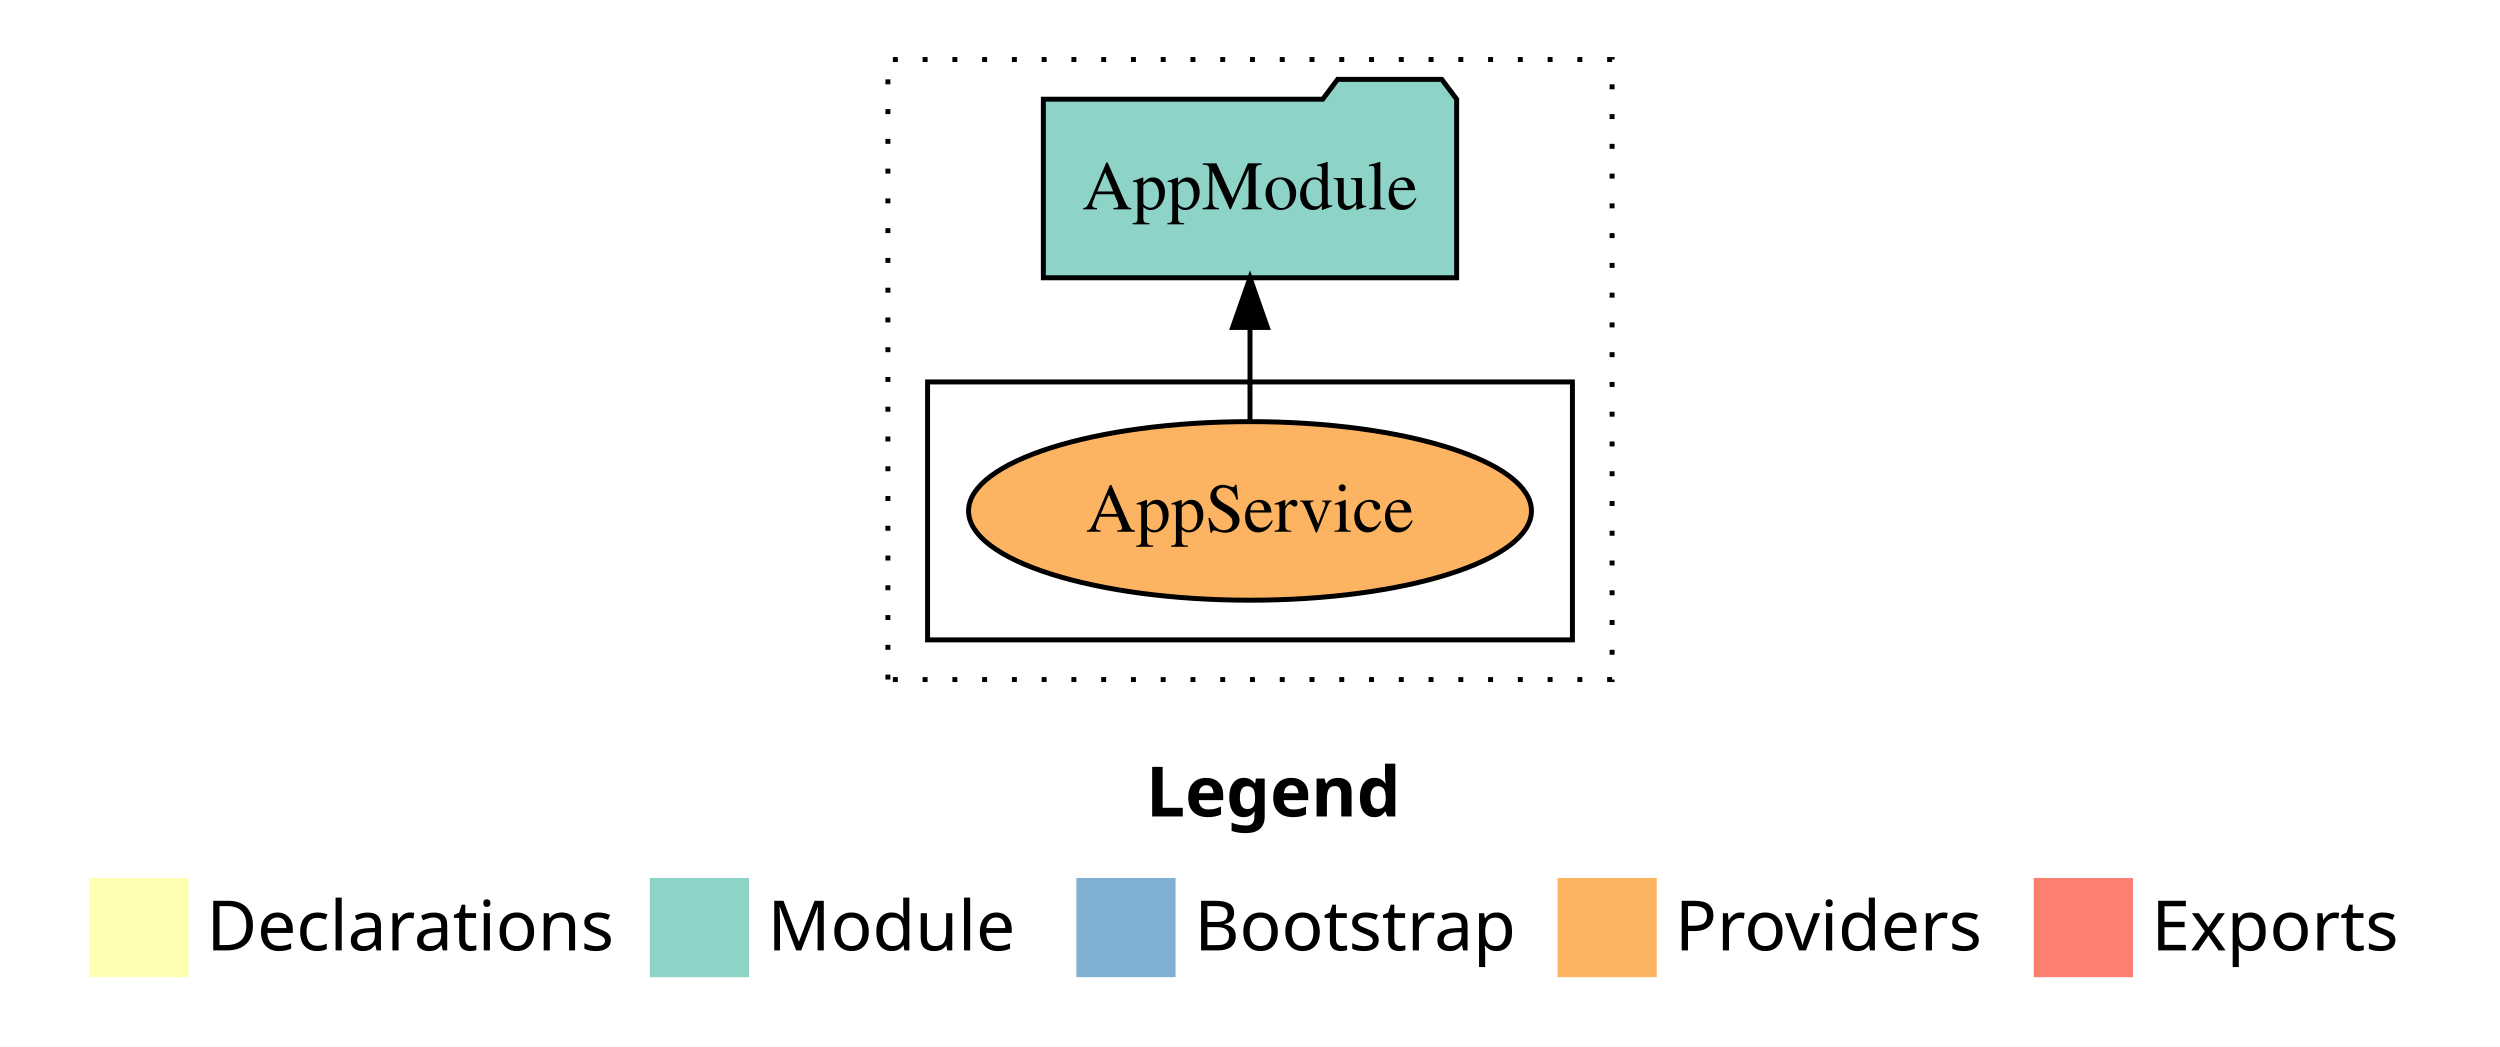
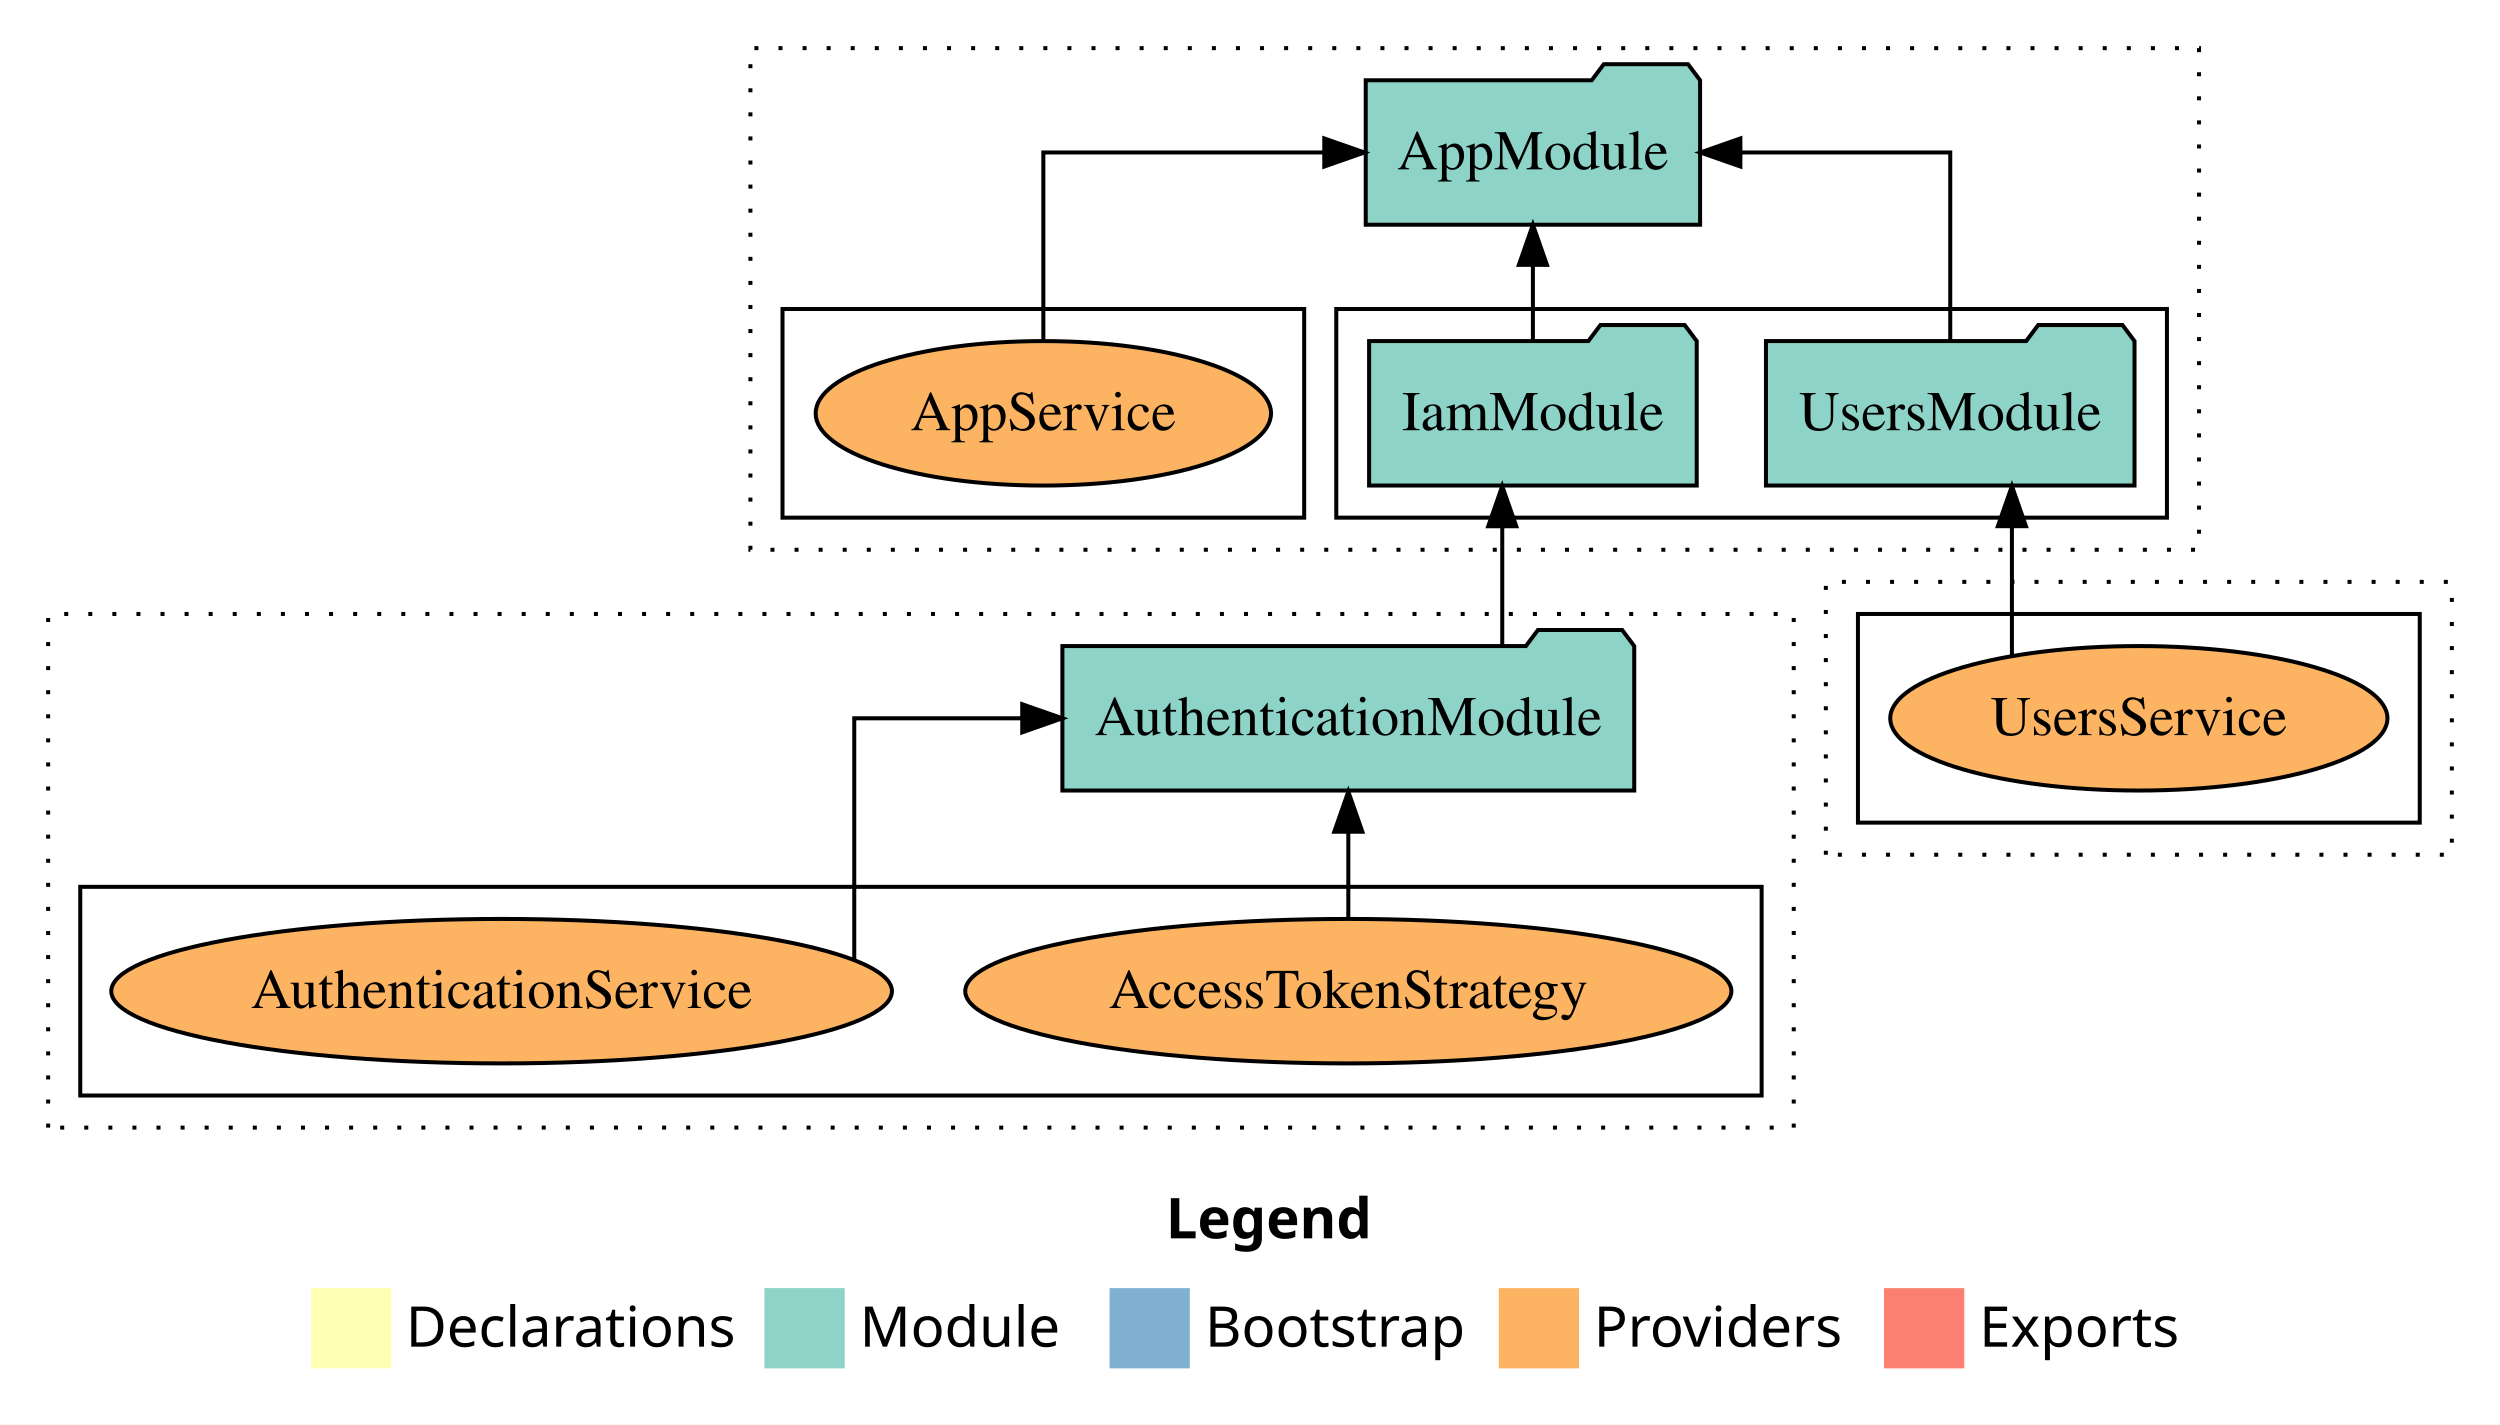
- <svg xmlns="http://www.w3.org/2000/svg" width="504pt" height="211pt" viewBox="0.00 0.00 504.00 211.00">
-   <g id="graph0" class="graph" transform="scale(1 1) rotate(0) translate(4 207)">
-     <polygon fill="white" stroke="transparent" points="-4,4 -4,-207 500,-207 500,4 -4,4" />
-     <text text-anchor="start" x="227.01" y="-42.4" font-family="Times-12" font-weight="bold" font-size="14.00">Legend</text>
-     <polygon fill="#ffffb3" stroke="transparent" points="14,-10 14,-30 34,-30 34,-10 14,-10" />
-     <text text-anchor="start" x="37.63" y="-15.4" font-family="Times-12" font-size="14.00">  Declarations</text>
-     <polygon fill="#8dd3c7" stroke="transparent" points="127,-10 127,-30 147,-30 147,-10 127,-10" />
-     <text text-anchor="start" x="150.73" y="-15.4" font-family="Times-12" font-size="14.00">  Module</text>
-     <polygon fill="#80b1d3" stroke="transparent" points="213,-10 213,-30 233,-30 233,-10 213,-10" />
-     <text text-anchor="start" x="236.78" y="-15.4" font-family="Times-12" font-size="14.00">  Bootstrap</text>
-     <polygon fill="#fdb462" stroke="transparent" points="310,-10 310,-30 330,-30 330,-10 310,-10" />
-     <text text-anchor="start" x="333.67" y="-15.4" font-family="Times-12" font-size="14.00">  Providers</text>
-     <polygon fill="#fb8072" stroke="transparent" points="406,-10 406,-30 426,-30 426,-10 406,-10" />
-     <text text-anchor="start" x="429.73" y="-15.4" font-family="Times-12" font-size="14.00">  Exports</text>
+ <svg xmlns="http://www.w3.org/2000/svg" width="623pt" height="355pt" viewBox="0.00 0.00 623.00 355.00">
+   <g id="graph0" class="graph" transform="scale(1 1) rotate(0) translate(4 351)">
+     <polygon fill="white" stroke="transparent" points="-4,4 -4,-351 619,-351 619,4 -4,4" />
+     <text text-anchor="start" x="286.51" y="-42.4" font-family="Times-12" font-weight="bold" font-size="14.00">Legend</text>
+     <polygon fill="#ffffb3" stroke="transparent" points="73.5,-10 73.5,-30 93.5,-30 93.5,-10 73.5,-10" />
+     <text text-anchor="start" x="97.13" y="-15.4" font-family="Times-12" font-size="14.00">  Declarations</text>
+     <polygon fill="#8dd3c7" stroke="transparent" points="186.5,-10 186.5,-30 206.5,-30 206.5,-10 186.5,-10" />
+     <text text-anchor="start" x="210.23" y="-15.4" font-family="Times-12" font-size="14.00">  Module</text>
+     <polygon fill="#80b1d3" stroke="transparent" points="272.5,-10 272.5,-30 292.5,-30 292.5,-10 272.5,-10" />
+     <text text-anchor="start" x="296.28" y="-15.4" font-family="Times-12" font-size="14.00">  Bootstrap</text>
+     <polygon fill="#fdb462" stroke="transparent" points="369.5,-10 369.5,-30 389.5,-30 389.5,-10 369.5,-10" />
+     <text text-anchor="start" x="393.17" y="-15.4" font-family="Times-12" font-size="14.00">  Providers</text>
+     <polygon fill="#fb8072" stroke="transparent" points="465.5,-10 465.5,-30 485.5,-30 485.5,-10 465.5,-10" />
+     <text text-anchor="start" x="489.23" y="-15.4" font-family="Times-12" font-size="14.00">  Exports</text>
    <g id="clust1" class="cluster">
-       <polygon fill="none" stroke="black" stroke-dasharray="1,5" points="175,-70 175,-195 321,-195 321,-70 175,-70" />
+       <polygon fill="none" stroke="black" stroke-dasharray="1,5" points="183,-214 183,-339 544,-339 544,-214 183,-214" />
+     </g>
+     <g id="clust3" class="cluster">
+       <polygon fill="none" stroke="black" points="329,-222 329,-274 536,-274 536,-222 329,-222" />
    </g>
    <g id="clust6" class="cluster">
-       <polygon fill="none" stroke="black" points="183,-78 183,-130 313,-130 313,-78 183,-78" />
+       <polygon fill="none" stroke="black" points="191,-222 191,-274 321,-274 321,-222 191,-222" />
+     </g>
+     <g id="clust7" class="cluster">
+       <polygon fill="none" stroke="black" stroke-dasharray="1,5" points="8,-70 8,-198 443,-198 443,-70 8,-70" />
+     </g>
+     <g id="clust12" class="cluster">
+       <polygon fill="none" stroke="black" points="16,-78 16,-130 435,-130 435,-78 16,-78" />
+     </g>
+     <g id="clust19" class="cluster">
+       <polygon fill="none" stroke="black" stroke-dasharray="1,5" points="451,-138 451,-206 607,-206 607,-138 451,-138" />
+     </g>
+     <g id="clust24" class="cluster">
+       <polygon fill="none" stroke="black" points="459,-146 459,-198 599,-198 599,-146 459,-146" />
    </g>
    <g id="node1" class="node">
-       <ellipse fill="#fdb462" stroke="black" cx="248" cy="-104" rx="56.74" ry="18" />
-       <text text-anchor="middle" x="248" y="-99.8" font-family="Times,serif" font-size="14.00">AppService</text>
+       <polygon fill="#8dd3c7" stroke="black" points="418.82,-266 415.82,-270 394.82,-270 391.82,-266 337.18,-266 337.18,-230 418.82,-230 418.82,-266" />
+       <text text-anchor="middle" x="378" y="-243.8" font-family="Times,serif" font-size="14.00">IamModule</text>
+     </g>
+     <g id="node3" class="node">
+       <polygon fill="#8dd3c7" stroke="black" points="419.66,-331 416.66,-335 395.66,-335 392.66,-331 336.34,-331 336.34,-295 419.66,-295 419.66,-331" />
+       <text text-anchor="middle" x="378" y="-308.8" font-family="Times,serif" font-size="14.00">AppModule</text>
+     </g>
+     <g id="edge1" class="edge">
+       <path fill="none" stroke="black" d="M378,-266.11C378,-266.11 378,-284.99 378,-284.99" />
+       <polygon fill="black" stroke="black" points="374.5,-284.99 378,-294.99 381.5,-284.99 374.5,-284.99" />
    </g>
    <g id="node2" class="node">
-       <polygon fill="#8dd3c7" stroke="black" points="289.66,-187 286.66,-191 265.66,-191 262.66,-187 206.34,-187 206.34,-151 289.66,-151 289.66,-187" />
-       <text text-anchor="middle" x="248" y="-164.8" font-family="Times,serif" font-size="14.00">AppModule</text>
+       <polygon fill="#8dd3c7" stroke="black" points="527.92,-266 524.92,-270 503.92,-270 500.92,-266 436.08,-266 436.08,-230 527.92,-230 527.92,-266" />
+       <text text-anchor="middle" x="482" y="-243.8" font-family="Times,serif" font-size="14.00">UsersModule</text>
    </g>
-     <g id="edge1" class="edge">
-       <path fill="none" stroke="black" d="M248,-122.11C248,-122.11 248,-140.99 248,-140.99" />
-       <polygon fill="black" stroke="black" points="244.5,-140.99 248,-150.99 251.5,-140.99 244.5,-140.99" />
+     <g id="edge2" class="edge">
+       <path fill="none" stroke="black" d="M482,-266.11C482,-285.34 482,-313 482,-313 482,-313 429.7,-313 429.7,-313" />
+       <polygon fill="black" stroke="black" points="429.7,-309.5 419.7,-313 429.7,-316.5 429.7,-309.5" />
+     </g>
+     <g id="node4" class="node">
+       <ellipse fill="#fdb462" stroke="black" cx="256" cy="-248" rx="56.74" ry="18" />
+       <text text-anchor="middle" x="256" y="-243.8" font-family="Times,serif" font-size="14.00">AppService</text>
+     </g>
+     <g id="edge3" class="edge">
+       <path fill="none" stroke="black" d="M256,-266.11C256,-285.34 256,-313 256,-313 256,-313 326.01,-313 326.01,-313" />
+       <polygon fill="black" stroke="black" points="326.01,-316.5 336.01,-313 326.01,-309.5 326.01,-316.5" />
+     </g>
+     <g id="node5" class="node">
+       <ellipse fill="#fdb462" stroke="black" cx="332" cy="-104" rx="95.46" ry="18" />
+       <text text-anchor="middle" x="332" y="-99.8" font-family="Times,serif" font-size="14.00">AccessTokenStrategy</text>
+     </g>
+     <g id="node7" class="node">
+       <polygon fill="#8dd3c7" stroke="black" points="403.25,-190 400.25,-194 379.25,-194 376.25,-190 260.75,-190 260.75,-154 403.25,-154 403.25,-190" />
+       <text text-anchor="middle" x="332" y="-167.8" font-family="Times,serif" font-size="14.00">AuthenticationModule</text>
+     </g>
+     <g id="edge4" class="edge">
+       <path fill="none" stroke="black" d="M332,-122.22C332,-122.22 332,-143.73 332,-143.73" />
+       <polygon fill="black" stroke="black" points="328.5,-143.73 332,-153.73 335.5,-143.73 328.5,-143.73" />
+     </g>
+     <g id="node6" class="node">
+       <ellipse fill="#fdb462" stroke="black" cx="121" cy="-104" rx="97.27" ry="18" />
+       <text text-anchor="middle" x="121" y="-99.8" font-family="Times,serif" font-size="14.00">AuthenticationService</text>
+     </g>
+     <g id="edge5" class="edge">
+       <path fill="none" stroke="black" d="M208.88,-111.8C208.88,-129.66 208.88,-172 208.88,-172 208.88,-172 250.74,-172 250.74,-172" />
+       <polygon fill="black" stroke="black" points="250.74,-175.5 260.74,-172 250.74,-168.5 250.74,-175.5" />
+     </g>
+     <g id="edge6" class="edge">
+       <path fill="none" stroke="black" d="M370.36,-190.01C370.36,-190.01 370.36,-219.85 370.36,-219.85" />
+       <polygon fill="black" stroke="black" points="366.86,-219.85 370.36,-229.85 373.86,-219.85 366.86,-219.85" />
+     </g>
+     <g id="node8" class="node">
+       <ellipse fill="#fdb462" stroke="black" cx="529" cy="-172" rx="61.95" ry="18" />
+       <text text-anchor="middle" x="529" y="-167.8" font-family="Times,serif" font-size="14.00">UsersService</text>
+     </g>
+     <g id="edge7" class="edge">
+       <path fill="none" stroke="black" d="M497.37,-187.75C497.37,-187.75 497.37,-219.87 497.37,-219.87" />
+       <polygon fill="black" stroke="black" points="493.87,-219.87 497.37,-229.87 500.87,-219.87 493.87,-219.87" />
    </g>
  </g>
</svg>
